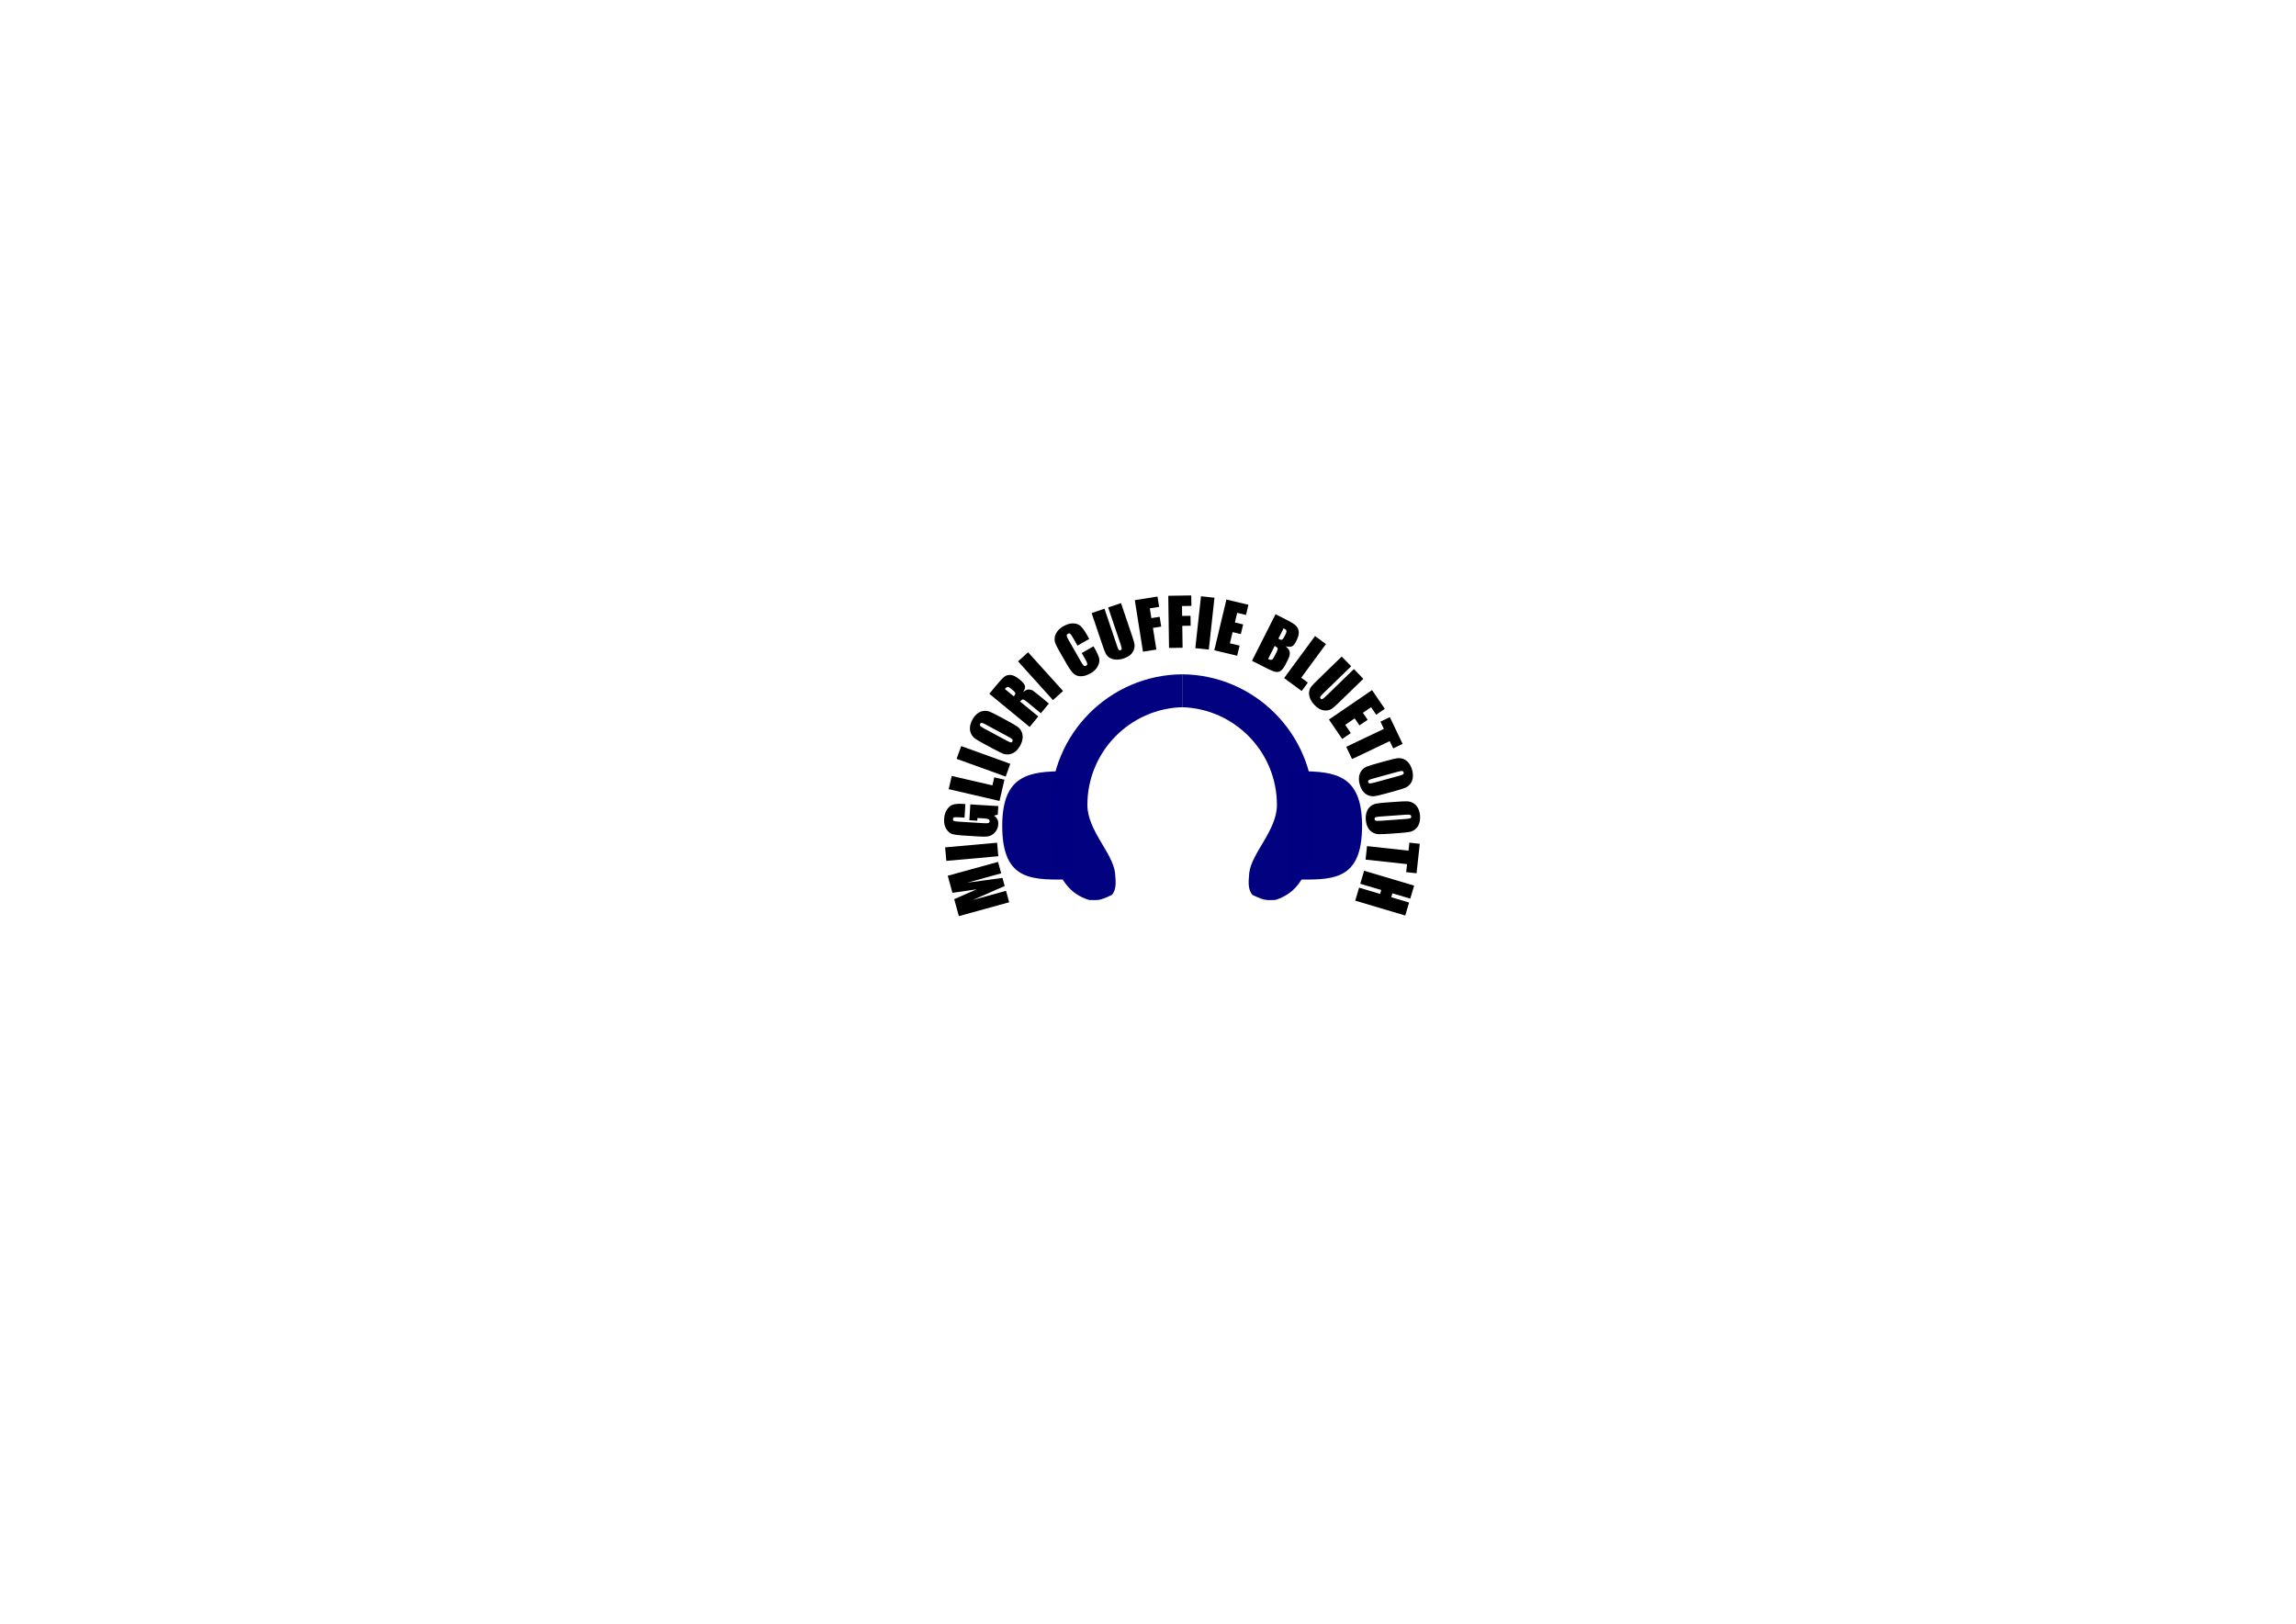
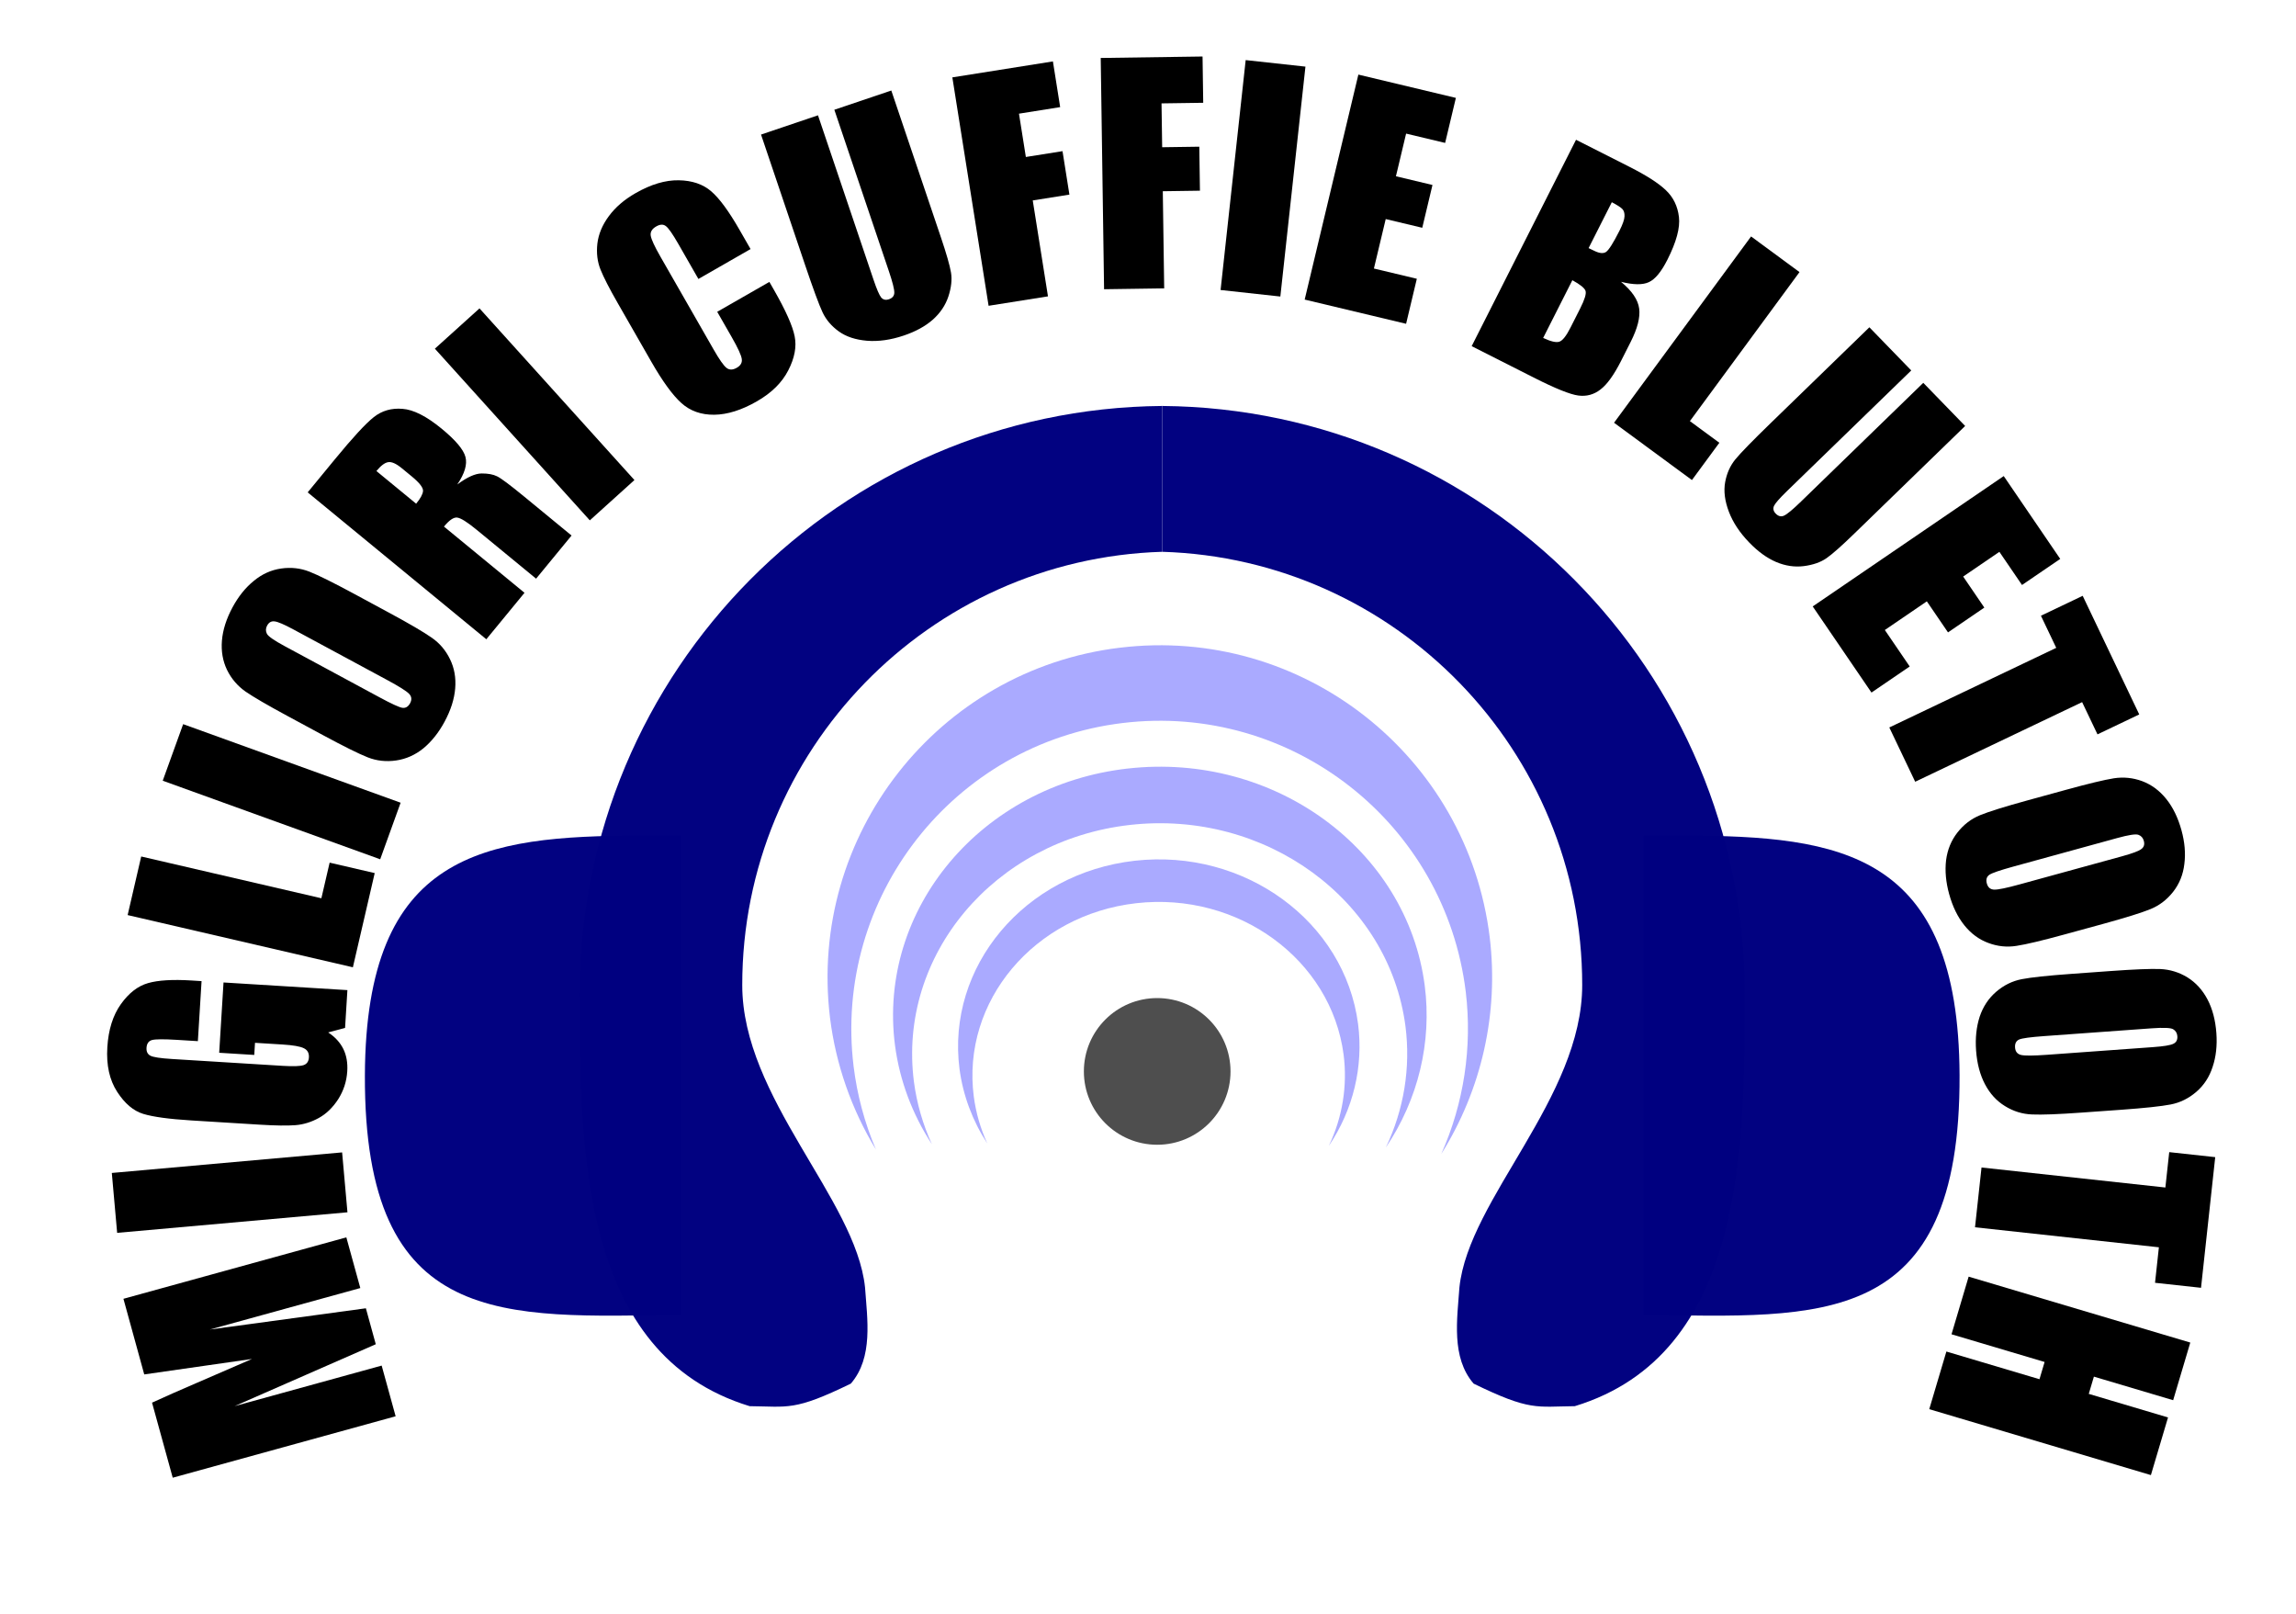
- <svg xmlns="http://www.w3.org/2000/svg" width="297mm" height="210mm" viewBox="0 0 297 210" version="1.1" id="svg8">
+ <svg xmlns="http://www.w3.org/2000/svg" width="74mm" height="52mm" viewBox="0 0 74 52" version="1.1" id="svg8">
  <defs id="defs2" />
-   <g id="layer1" transform="translate(0,-87)">
-     <g id="g1030" transform="matrix(0.1848894,0,0,0.1848894,128.3888,170.5865)" style="fill:#000080">
+   <g id="layer1" transform="translate(0,-245)">
+     <g id="g1030" transform="matrix(0.2041496,0,0,0.2041496,10.37415,254.081)" style="fill:#000080">
      <g transform="translate(-53.29464,17.00893)" id="g1016" style="fill:#000080">
        <path style="opacity:1;fill:#000080;fill-opacity:0.989;stroke:#000000;stroke-width:0;stroke-miterlimit:4;stroke-dasharray:none;stroke-opacity:1;paint-order:markers fill stroke" d="m 103.628,70.392 c -24.817,0.078 -43.403,2.594 -43.542,37.825 -0.159,40.317 21.938,38.161 49.901,37.83 V 70.404 c -2.155,-0.01 -4.284,-0.019 -6.359,-0.012 z" id="path1004" />
        <path style="opacity:1;fill:#000080;fill-opacity:0.989;stroke:#000000;stroke-width:0;stroke-miterlimit:4;stroke-dasharray:none;stroke-opacity:1;paint-order:markers fill stroke" d="M 185.964,2.586 C 135.103,3.005 94.002,44.364 94.002,95.324 c 0.028,24.394 0.028,56.961 26.827,65.133 6.095,0.054 7.019,0.803 15.972,-3.559 3.575,-4.13 2.592,-10.217 2.243,-15.198 -1.471,-13.975 -19.383,-29.89 -19.384,-47.712 -8e-5,-37.08 29.496,-67.267 66.304,-68.385 z" id="path990" />
      </g>
      <g id="g1022" transform="matrix(-1,0,0,1,318.6339,17.00893)" style="fill:#000080">
        <path id="path1018" d="m 103.628,70.392 c -24.817,0.078 -43.403,2.594 -43.542,37.825 -0.159,40.317 21.938,38.161 49.901,37.83 V 70.404 c -2.155,-0.01 -4.284,-0.019 -6.359,-0.012 z" style="opacity:1;fill:#000080;fill-opacity:0.989;stroke:#000000;stroke-width:0;stroke-miterlimit:4;stroke-dasharray:none;stroke-opacity:1;paint-order:markers fill stroke" />
        <path id="path1020" d="M 185.964,2.586 C 135.103,3.005 94.002,44.364 94.002,95.324 c 0.028,24.394 0.028,56.961 26.827,65.133 6.095,0.054 7.019,0.803 15.972,-3.559 3.575,-4.13 2.592,-10.217 2.243,-15.198 -1.471,-13.975 -19.383,-29.89 -19.384,-47.712 -8e-5,-37.08 29.496,-67.267 66.304,-68.385 z" style="opacity:1;fill:#000080;fill-opacity:0.989;stroke:#000000;stroke-width:0;stroke-miterlimit:4;stroke-dasharray:none;stroke-opacity:1;paint-order:markers fill stroke" />
      </g>
    </g>
-     <text xml:space="preserve" style="font-style:normal;font-weight:normal;font-size:20.579px;line-height:1.25;font-family:sans-serif;letter-spacing:0px;word-spacing:0px;fill:#000000;fill-opacity:1;stroke:none;stroke-width:0.514" x="113.687" y="113.204" id="text1034" transform="scale(0.7900828,1.26569)">
-       <tspan id="tspan1032" x="113.687" y="131.411" style="font-style:normal;font-variant:normal;font-weight:normal;font-stretch:normal;font-size:20.579px;font-family:Dyuthi;-inkscape-font-specification:'Dyuthi, Normal';font-variant-ligatures:normal;font-variant-caps:normal;font-variant-numeric:normal;font-feature-settings:normal;text-align:start;writing-mode:lr-tb;text-anchor:start;stroke-width:0.514" />
+     <text xml:space="preserve" style="font-style:normal;font-weight:normal;font-size:22.723px;line-height:1.25;font-family:sans-serif;letter-spacing:0px;word-spacing:0px;fill:#000000;fill-opacity:1;stroke:none;stroke-width:0.568" x="100.423" y="114.436" id="text1034" transform="scale(0.7900828,1.26569)">
+       <tspan id="tspan1032" x="100.423" y="134.541" style="font-style:normal;font-variant:normal;font-weight:normal;font-stretch:normal;font-size:22.723px;font-family:Dyuthi;-inkscape-font-specification:'Dyuthi, Normal';font-variant-ligatures:normal;font-variant-caps:normal;font-variant-numeric:normal;font-feature-settings:normal;text-align:start;writing-mode:lr-tb;text-anchor:start;stroke-width:0.568" />
    </text>
-     <g aria-label="MIGLIORI CUFFIE BLUETOOTH" style="font-style:normal;font-weight:normal;font-size:15.494px;line-height:1.25;font-family:sans-serif;letter-spacing:0px;word-spacing:0px;fill:#000000;fill-opacity:1;stroke:none;stroke-width:0.387" id="text1038" transform="matrix(-0.5084341,0.2123906,-0.2123906,-0.5084341,233.8841,255.0941)">
+     <g aria-label="MIGLIORI CUFFIE BLUETOOTH" style="font-style:normal;font-weight:normal;font-size:15.494px;line-height:1.25;font-family:sans-serif;letter-spacing:0px;word-spacing:0px;fill:#000000;fill-opacity:1;stroke:none;stroke-width:0.387" id="text1038" transform="matrix(-0.5613984,0.2345156,-0.2345156,-0.5613984,126.859,347.3919)">
      <path d="m 148.007,169.668 -12.15,-1.549 0.352,-2.762 8.203,1.046 -8.062,-2.149 0.25,-1.959 8.163,-0.142 -8.015,-1.022 0.352,-2.762 12.15,1.549 -0.521,4.09 q -1.119,0.04 -2.63,0.054 l -3.147,0.041 5.582,1.444 z" style="font-style:normal;font-variant:normal;font-weight:normal;font-stretch:condensed;font-size:15.494px;font-family:Impact;-inkscape-font-specification:'Impact, Condensed';font-variant-ligatures:normal;font-variant-caps:normal;font-variant-numeric:normal;font-feature-settings:normal;text-align:start;writing-mode:lr-tb;text-anchor:start;stroke-width:0.387" id="path1048" />
      <path d="m 146.006,176.055 -11.677,-3.698 0.962,-3.036 11.677,3.698 z" style="font-style:normal;font-variant:normal;font-weight:normal;font-stretch:condensed;font-size:15.494px;font-family:Impact;-inkscape-font-specification:'Impact, Condensed';font-variant-ligatures:normal;font-variant-caps:normal;font-variant-numeric:normal;font-feature-settings:normal;text-align:start;writing-mode:lr-tb;text-anchor:start;stroke-width:0.387" id="path1050" />
      <path d="m 137.703,183.597 1.406,-2.858 0.998,0.491 q 0.944,0.464 1.221,0.5 0.278,0.035 0.428,-0.27 0.13,-0.265 -0.027,-0.46 -0.157,-0.195 -0.999,-0.609 l -5.274,-2.596 q -0.74,-0.364 -1.024,-0.386 -0.278,-0.019 -0.418,0.267 -0.154,0.312 0.058,0.551 0.208,0.246 0.975,0.623 l 1.303,0.641 0.284,-0.577 1.67,0.822 -1.647,3.347 -5.899,-2.903 0.885,-1.799 0.918,0.123 q -0.365,-0.542 -0.403,-1.117 -0.034,-0.565 0.263,-1.169 0.354,-0.72 1.011,-1.18 0.66,-0.451 1.337,-0.523 0.676,-0.072 1.28,0.124 0.61,0.199 1.744,0.757 l 3.265,1.607 q 1.575,0.775 2.204,1.295 0.629,0.52 0.826,1.612 0.2,1.102 -0.428,2.378 -0.618,1.256 -1.541,1.83 -0.923,0.574 -1.76,0.475 -0.83,-0.096 -2.18,-0.761 z" style="font-style:normal;font-variant:normal;font-weight:normal;font-stretch:condensed;font-size:15.494px;font-family:Impact;-inkscape-font-specification:'Impact, Condensed';font-variant-ligatures:normal;font-variant-caps:normal;font-variant-numeric:normal;font-feature-settings:normal;text-align:start;writing-mode:lr-tb;text-anchor:start;stroke-width:0.387" id="path1052" />
      <path d="m 138.109,190.92 -7.954,-5.72 -1.131,1.572 -1.99,-1.431 2.99,-4.158 9.944,7.151 z" style="font-style:normal;font-variant:normal;font-weight:normal;font-stretch:condensed;font-size:15.494px;font-family:Impact;-inkscape-font-specification:'Impact, Condensed';font-variant-ligatures:normal;font-variant-caps:normal;font-variant-numeric:normal;font-feature-settings:normal;text-align:start;writing-mode:lr-tb;text-anchor:start;stroke-width:0.387" id="path1054" />
      <path d="m 133.357,196.531 -9.026,-8.28 2.153,-2.347 9.026,8.28 z" style="font-style:normal;font-variant:normal;font-weight:normal;font-stretch:condensed;font-size:15.494px;font-family:Impact;-inkscape-font-specification:'Impact, Condensed';font-variant-ligatures:normal;font-variant-caps:normal;font-variant-numeric:normal;font-feature-settings:normal;text-align:start;writing-mode:lr-tb;text-anchor:start;stroke-width:0.387" id="path1056" />
      <path d="m 121.02,197.776 q -1.161,-1.435 -1.576,-2.092 -0.416,-0.646 -0.457,-1.431 -0.047,-0.78 0.345,-1.534 0.392,-0.755 1.197,-1.407 0.765,-0.619 1.576,-0.867 0.81,-0.237 1.585,-0.037 0.775,0.2 1.322,0.731 0.546,0.531 1.736,2.001 l 1.318,1.629 q 1.161,1.435 1.577,2.081 0.415,0.657 0.462,1.437 0.041,0.784 -0.351,1.539 -0.392,0.755 -1.197,1.407 -0.765,0.619 -1.575,0.856 -0.812,0.248 -1.587,0.048 -0.775,-0.2 -1.322,-0.731 -0.546,-0.531 -1.736,-2.001 z m 5.008,1.125 q 0.538,0.665 0.762,0.785 0.223,0.131 0.452,-0.054 0.194,-0.157 0.176,-0.396 -0.019,-0.228 -0.614,-0.963 l -3.598,-4.446 q -0.671,-0.829 -0.893,-0.971 -0.228,-0.137 -0.475,0.063 -0.253,0.205 -0.143,0.485 0.11,0.281 0.791,1.122 z" style="font-style:normal;font-variant:normal;font-weight:normal;font-stretch:condensed;font-size:15.494px;font-family:Impact;-inkscape-font-specification:'Impact, Condensed';font-variant-ligatures:normal;font-variant-caps:normal;font-variant-numeric:normal;font-feature-settings:normal;text-align:start;writing-mode:lr-tb;text-anchor:start;stroke-width:0.387" id="path1058" />
      <path d="m 122.538,205.315 -1.992,1.055 q -1.992,1.055 -2.776,1.273 -0.79,0.222 -1.568,-0.18 -0.781,-0.391 -1.514,-1.775 -0.669,-1.264 -0.585,-1.865 0.084,-0.601 0.961,-1.177 -0.945,0.235 -1.417,0.04 -0.472,-0.195 -0.694,-0.454 -0.226,-0.249 -0.92,-1.559 l -1.512,-2.855 2.614,-1.384 1.905,3.597 q 0.46,0.869 0.71,1.002 0.243,0.136 0.825,-0.172 l -2.585,-4.881 2.815,-1.491 z m -3.795,-0.361 -1.275,-2.407 q -0.475,0.251 -0.595,0.478 -0.123,0.236 0.256,0.952 l 0.315,0.595 q 0.273,0.515 0.545,0.576 0.265,0.065 0.754,-0.194 z" style="font-style:normal;font-variant:normal;font-weight:normal;font-stretch:condensed;font-size:15.494px;font-family:Impact;-inkscape-font-specification:'Impact, Condensed';font-variant-ligatures:normal;font-variant-caps:normal;font-variant-numeric:normal;font-feature-settings:normal;text-align:start;writing-mode:lr-tb;text-anchor:start;stroke-width:0.387" id="path1060" />
      <path d="m 110.384,210.798 -4.069,-11.553 3.004,-1.058 4.069,11.553 z" style="font-style:normal;font-variant:normal;font-weight:normal;font-stretch:condensed;font-size:15.494px;font-family:Impact;-inkscape-font-specification:'Impact, Condensed';font-variant-ligatures:normal;font-variant-caps:normal;font-variant-numeric:normal;font-feature-settings:normal;text-align:start;writing-mode:lr-tb;text-anchor:start;stroke-width:0.387" id="path1062" />
      <path d="m 95.923,208.162 3.16,-0.396 0.265,2.117 q 0.116,0.923 0.249,1.135 0.127,0.22 0.472,0.177 0.39,-0.049 0.461,-0.34 0.07,-0.291 -0.045,-1.214 l -0.707,-5.645 q -0.111,-0.886 -0.25,-1.143 -0.139,-0.257 -0.507,-0.211 -0.353,0.044 -0.424,0.328 -0.079,0.284 0.046,1.283 l 0.191,1.524 -3.16,0.396 -0.059,-0.473 q -0.236,-1.884 -0.065,-2.706 0.164,-0.821 1.006,-1.529 0.834,-0.707 2.17,-0.874 1.389,-0.174 2.353,0.216 0.964,0.39 1.368,1.239 0.405,0.857 0.628,2.643 l 0.445,3.551 q 0.165,1.314 0.156,1.978 -0.007,0.672 -0.374,1.335 -0.374,0.664 -1.119,1.109 -0.752,0.453 -1.78,0.581 -1.396,0.175 -2.372,-0.252 -0.976,-0.427 -1.363,-1.202 -0.386,-0.767 -0.599,-2.472 z" style="font-style:normal;font-variant:normal;font-weight:normal;font-stretch:condensed;font-size:15.494px;font-family:Impact;-inkscape-font-specification:'Impact, Condensed';font-variant-ligatures:normal;font-variant-caps:normal;font-variant-numeric:normal;font-feature-settings:normal;text-align:start;writing-mode:lr-tb;text-anchor:start;stroke-width:0.387" id="path1064" />
      <path d="m 85.807,213.036 0.571,-8.166 q 0.097,-1.389 0.227,-1.948 0.13,-0.552 0.617,-1.117 0.486,-0.558 1.24,-0.816 0.746,-0.251 1.734,-0.182 1.094,0.077 1.907,0.497 0.812,0.421 1.187,1.031 0.374,0.61 0.405,1.257 0.03,0.654 -0.115,2.722 l -0.506,7.23 -3.177,-0.222 0.641,-9.162 q 0.056,-0.8 -0.011,-1.032 -0.075,-0.225 -0.339,-0.244 -0.302,-0.021 -0.402,0.215 -0.108,0.243 -0.172,1.156 l -0.63,9.004 z" style="font-style:normal;font-variant:normal;font-weight:normal;font-stretch:condensed;font-size:15.494px;font-family:Impact;-inkscape-font-specification:'Impact, Condensed';font-variant-ligatures:normal;font-variant-caps:normal;font-variant-numeric:normal;font-feature-settings:normal;text-align:start;writing-mode:lr-tb;text-anchor:start;stroke-width:0.387" id="path1066" />
      <path d="m 82.555,212.432 -5.242,-1.273 0.579,-2.382 2.147,0.521 0.548,-2.257 -1.911,-0.464 0.55,-2.264 1.911,0.464 1.214,-4.999 3.095,0.752 z" style="font-style:normal;font-variant:normal;font-weight:normal;font-stretch:condensed;font-size:15.494px;font-family:Impact;-inkscape-font-specification:'Impact, Condensed';font-variant-ligatures:normal;font-variant-caps:normal;font-variant-numeric:normal;font-feature-settings:normal;text-align:start;writing-mode:lr-tb;text-anchor:start;stroke-width:0.387" id="path1068" />
      <path d="m 74.906,210.351 -5.007,-2.008 0.912,-2.275 2.05,0.822 0.864,-2.156 -1.826,-0.732 0.867,-2.163 1.826,0.732 1.915,-4.775 2.956,1.185 z" style="font-style:normal;font-variant:normal;font-weight:normal;font-stretch:condensed;font-size:15.494px;font-family:Impact;-inkscape-font-specification:'Impact, Condensed';font-variant-ligatures:normal;font-variant-caps:normal;font-variant-numeric:normal;font-feature-settings:normal;text-align:start;writing-mode:lr-tb;text-anchor:start;stroke-width:0.387" id="path1070" />
      <path d="m 65.076,205.748 5.92,-10.723 2.788,1.539 -5.92,10.723 z" style="font-style:normal;font-variant:normal;font-weight:normal;font-stretch:condensed;font-size:15.494px;font-family:Impact;-inkscape-font-specification:'Impact, Condensed';font-variant-ligatures:normal;font-variant-caps:normal;font-variant-numeric:normal;font-feature-settings:normal;text-align:start;writing-mode:lr-tb;text-anchor:start;stroke-width:0.387" id="path1072" />
      <path d="m 62.652,204.277 -4.291,-3.129 1.444,-1.981 1.718,1.252 1.368,-1.877 -1.608,-1.172 1.373,-1.883 1.608,1.172 1.587,-2.176 -1.889,-1.377 1.444,-1.981 4.463,3.254 z" style="font-style:normal;font-variant:normal;font-weight:normal;font-stretch:condensed;font-size:15.494px;font-family:Impact;-inkscape-font-specification:'Impact, Condensed';font-variant-ligatures:normal;font-variant-caps:normal;font-variant-numeric:normal;font-feature-settings:normal;text-align:start;writing-mode:lr-tb;text-anchor:start;stroke-width:0.387" id="path1074" />
      <path d="m 53.343,196.648 -2.063,-2.417 q -0.978,-1.145 -1.3,-1.884 -0.328,-0.745 -0.091,-1.574 0.231,-0.824 1.44,-1.856 0.817,-0.698 1.36,-0.714 0.538,-0.022 1.354,0.584 -0.527,-1.002 -0.34,-1.68 0.182,-0.673 1.091,-1.449 l 0.863,-0.737 q 0.944,-0.806 1.585,-0.975 0.636,-0.175 1.206,0.154 0.57,0.329 1.817,1.791 l 2.392,2.802 z m -0.474,-3.783 2.071,-1.768 q -0.138,-0.15 -0.212,-0.237 -0.305,-0.357 -0.561,-0.307 -0.262,0.054 -1.09,0.762 -0.437,0.373 -0.541,0.601 -0.11,0.233 -0.043,0.404 0.062,0.166 0.376,0.545 z m 3.521,-3.006 2.606,-2.225 q -0.454,-0.497 -0.716,-0.513 -0.267,-0.021 -0.831,0.46 l -0.869,0.742 q -0.598,0.511 -0.617,0.746 -0.018,0.235 0.426,0.79 z" style="font-style:normal;font-variant:normal;font-weight:normal;font-stretch:condensed;font-size:15.494px;font-family:Impact;-inkscape-font-specification:'Impact, Condensed';font-variant-ligatures:normal;font-variant-caps:normal;font-variant-numeric:normal;font-feature-settings:normal;text-align:start;writing-mode:lr-tb;text-anchor:start;stroke-width:0.387" id="path1076" />
      <path d="m 45.121,185.618 8.399,-5.044 -0.997,-1.66 2.101,-1.262 2.637,4.391 -10.501,6.306 z" style="font-style:normal;font-variant:normal;font-weight:normal;font-stretch:condensed;font-size:15.494px;font-family:Impact;-inkscape-font-specification:'Impact, Condensed';font-variant-ligatures:normal;font-variant-caps:normal;font-variant-numeric:normal;font-feature-settings:normal;text-align:start;writing-mode:lr-tb;text-anchor:start;stroke-width:0.387" id="path1078" />
      <path d="m 40.165,174.716 7.618,-2.997 q 1.295,-0.51 1.857,-0.633 0.554,-0.12 1.274,0.076 0.713,0.199 1.27,0.769 0.547,0.565 0.91,1.487 0.402,1.021 0.371,1.935 -0.031,0.914 -0.42,1.515 -0.39,0.6 -0.961,0.906 -0.578,0.309 -2.507,1.067 l -6.745,2.653 -1.166,-2.964 8.547,-3.362 q 0.746,-0.294 0.927,-0.454 0.171,-0.165 0.074,-0.411 -0.111,-0.282 -0.367,-0.27 -0.266,0.007 -1.117,0.342 l -8.399,3.304 z" style="font-style:normal;font-variant:normal;font-weight:normal;font-stretch:condensed;font-size:15.494px;font-family:Impact;-inkscape-font-specification:'Impact, Condensed';font-variant-ligatures:normal;font-variant-caps:normal;font-variant-numeric:normal;font-feature-settings:normal;text-align:start;writing-mode:lr-tb;text-anchor:start;stroke-width:0.387" id="path1080" />
      <path d="m 39.302,171.48 -1.071,-5.202 2.401,-0.494 0.429,2.082 2.275,-0.468 -0.401,-1.949 2.282,-0.47 0.401,1.949 2.638,-0.543 -0.471,-2.29 2.401,-0.494 1.114,5.409 z" style="font-style:normal;font-variant:normal;font-weight:normal;font-stretch:condensed;font-size:15.494px;font-family:Impact;-inkscape-font-specification:'Impact, Condensed';font-variant-ligatures:normal;font-variant-caps:normal;font-variant-numeric:normal;font-feature-settings:normal;text-align:start;writing-mode:lr-tb;text-anchor:start;stroke-width:0.387" id="path1082" />
      <path d="m 37.544,157.064 2.448,-0.121 0.093,1.889 9.785,-0.482 0.157,3.181 -9.785,0.482 0.093,1.882 -2.448,0.121 z" style="font-style:normal;font-variant:normal;font-weight:normal;font-stretch:condensed;font-size:15.494px;font-family:Impact;-inkscape-font-specification:'Impact, Condensed';font-variant-ligatures:normal;font-variant-caps:normal;font-variant-numeric:normal;font-feature-settings:normal;text-align:start;writing-mode:lr-tb;text-anchor:start;stroke-width:0.387" id="path1084" />
      <path d="m 45.681,147.837 q 1.831,0.235 2.585,0.423 0.747,0.18 1.319,0.718 0.573,0.531 0.811,1.347 0.238,0.816 0.107,1.844 -0.125,0.976 -0.541,1.715 -0.422,0.731 -1.12,1.122 -0.699,0.391 -1.46,0.385 -0.762,-0.006 -2.638,-0.247 l -2.079,-0.267 q -1.831,-0.235 -2.578,-0.415 -0.754,-0.188 -1.326,-0.719 -0.572,-0.539 -0.81,-1.355 -0.238,-0.816 -0.107,-1.844 0.125,-0.976 0.547,-1.707 0.415,-0.74 1.114,-1.131 0.699,-0.391 1.46,-0.385 0.762,0.006 2.638,0.247 z m -4.398,2.647 q -0.848,-0.109 -1.093,-0.041 -0.252,0.059 -0.289,0.352 -0.032,0.248 0.146,0.408 0.171,0.152 1.109,0.272 l 5.673,0.728 q 1.058,0.136 1.316,0.085 0.259,-0.058 0.3,-0.373 0.041,-0.323 -0.232,-0.449 -0.274,-0.127 -1.347,-0.264 z" style="font-style:normal;font-variant:normal;font-weight:normal;font-stretch:condensed;font-size:15.494px;font-family:Impact;-inkscape-font-specification:'Impact, Condensed';font-variant-ligatures:normal;font-variant-caps:normal;font-variant-numeric:normal;font-feature-settings:normal;text-align:start;writing-mode:lr-tb;text-anchor:start;stroke-width:0.387" id="path1086" />
      <path d="m 48.494,138.785 q 1.75,0.587 2.453,0.918 0.698,0.322 1.154,0.961 0.458,0.632 0.533,1.479 0.075,0.847 -0.254,1.83 -0.313,0.932 -0.864,1.577 -0.556,0.635 -1.317,0.883 -0.761,0.247 -1.507,0.093 -0.746,-0.154 -2.539,-0.756 l -1.987,-0.666 q -1.75,-0.587 -2.448,-0.909 -0.703,-0.331 -1.161,-0.964 -0.456,-0.64 -0.531,-1.487 -0.075,-0.847 0.254,-1.83 0.313,-0.933 0.869,-1.568 0.551,-0.645 1.313,-0.892 0.761,-0.247 1.507,-0.093 0.746,0.154 2.539,0.756 z m -4.828,1.741 q -0.811,-0.272 -1.064,-0.253 -0.258,0.009 -0.352,0.289 -0.079,0.237 0.064,0.428 0.138,0.182 1.035,0.483 l 5.423,1.818 q 1.011,0.339 1.275,0.34 0.266,-0.007 0.367,-0.308 0.103,-0.308 -0.14,-0.486 -0.244,-0.177 -1.269,-0.521 z" style="font-style:normal;font-variant:normal;font-weight:normal;font-stretch:condensed;font-size:15.494px;font-family:Impact;-inkscape-font-specification:'Impact, Condensed';font-variant-ligatures:normal;font-variant-caps:normal;font-variant-numeric:normal;font-feature-settings:normal;text-align:start;writing-mode:lr-tb;text-anchor:start;stroke-width:0.387" id="path1088" />
      <path d="m 46.229,127.783 2.146,1.184 -0.913,1.656 8.579,4.732 -1.538,2.789 -8.579,-4.732 -0.91,1.65 -2.146,-1.184 z" style="font-style:normal;font-variant:normal;font-weight:normal;font-stretch:condensed;font-size:15.494px;font-family:Impact;-inkscape-font-specification:'Impact, Condensed';font-variant-ligatures:normal;font-variant-caps:normal;font-variant-numeric:normal;font-feature-settings:normal;text-align:start;writing-mode:lr-tb;text-anchor:start;stroke-width:0.387" id="path1090" />
      <path d="m 52.503,119.654 9.488,7.747 -2.014,2.467 -3.985,-3.254 -0.603,0.738 3.985,3.254 -2.014,2.467 -9.488,-7.747 2.014,-2.467 3.393,2.77 0.603,-0.738 -3.393,-2.77 z" style="font-style:normal;font-variant:normal;font-weight:normal;font-stretch:condensed;font-size:15.494px;font-family:Impact;-inkscape-font-specification:'Impact, Condensed';font-variant-ligatures:normal;font-variant-caps:normal;font-variant-numeric:normal;font-feature-settings:normal;text-align:start;writing-mode:lr-tb;text-anchor:start;stroke-width:0.387" id="path1092" />
    </g>
+     <g id="g1189" transform="matrix(0.9805795,0,0,0.9805795,-112.3479,89.42849)">
+       <g transform="matrix(0.5557058,0,0,0.5557058,104.9235,121.1983)" id="g1180">
+         <path style="opacity:1;fill:#aaaaff;fill-opacity:0.989;stroke:#000000;stroke-width:0;stroke-miterlimit:4;stroke-dasharray:none;stroke-opacity:1;paint-order:markers fill stroke" d="m 83.599,105.7 a 19.655,19.655 0 0 0 -17.143,21.88 19.655,19.655 0 0 0 2.717,7.795 18.237,18.237 0 0 1 -1.321,-4.918 18.237,18.237 0 0 1 15.907,-20.302 18.237,18.237 0 0 1 20.302,15.907 18.237,18.237 0 0 1 -1.448,9.572 19.655,19.655 0 0 0 2.866,-12.79 19.655,19.655 0 0 0 -21.88,-17.143 z" id="path1162" />
+         <path id="path1169" d="m 84.066,112.845 a 15.78,14.715 0 0 0 -13.764,16.381 15.78,14.715 0 0 0 2.181,5.836 14.642,13.654 0 0 1 -1.061,-3.682 14.642,13.654 0 0 1 12.772,-15.199 14.642,13.654 0 0 1 16.3,11.909 14.642,13.654 0 0 1 -1.162,7.166 15.78,14.715 0 0 0 2.301,-9.575 15.78,14.715 0 0 0 -17.567,-12.835 z" style="opacity:1;fill:#aaaaff;fill-opacity:0.989;stroke:#000000;stroke-width:0;stroke-miterlimit:4;stroke-dasharray:none;stroke-opacity:1;paint-order:markers fill stroke" />
+         <path id="path1175" d="m 84.474,118.299 a 11.873,11.072 0 0 0 -10.356,12.325 11.873,11.072 0 0 0 1.641,4.391 11.017,10.273 0 0 1 -0.798,-2.77 11.017,10.273 0 0 1 9.61,-11.436 11.017,10.273 0 0 1 12.264,8.96 11.017,10.273 0 0 1 -0.875,5.392 11.873,11.072 0 0 0 1.731,-7.205 11.873,11.072 0 0 0 -13.218,-9.657 z" style="opacity:1;fill:#aaaaff;fill-opacity:0.989;stroke:#000000;stroke-width:0;stroke-miterlimit:4;stroke-dasharray:none;stroke-opacity:1;paint-order:markers fill stroke" />
+       </g>
+       <circle r="2.41" cy="193.86" cx="152.608" id="path1182" style="opacity:1;fill:#4d4d4d;fill-opacity:0.989;stroke:#000000;stroke-width:0;stroke-miterlimit:4;stroke-dasharray:none;stroke-opacity:1;paint-order:markers fill stroke" />
+     </g>
  </g>
</svg>
